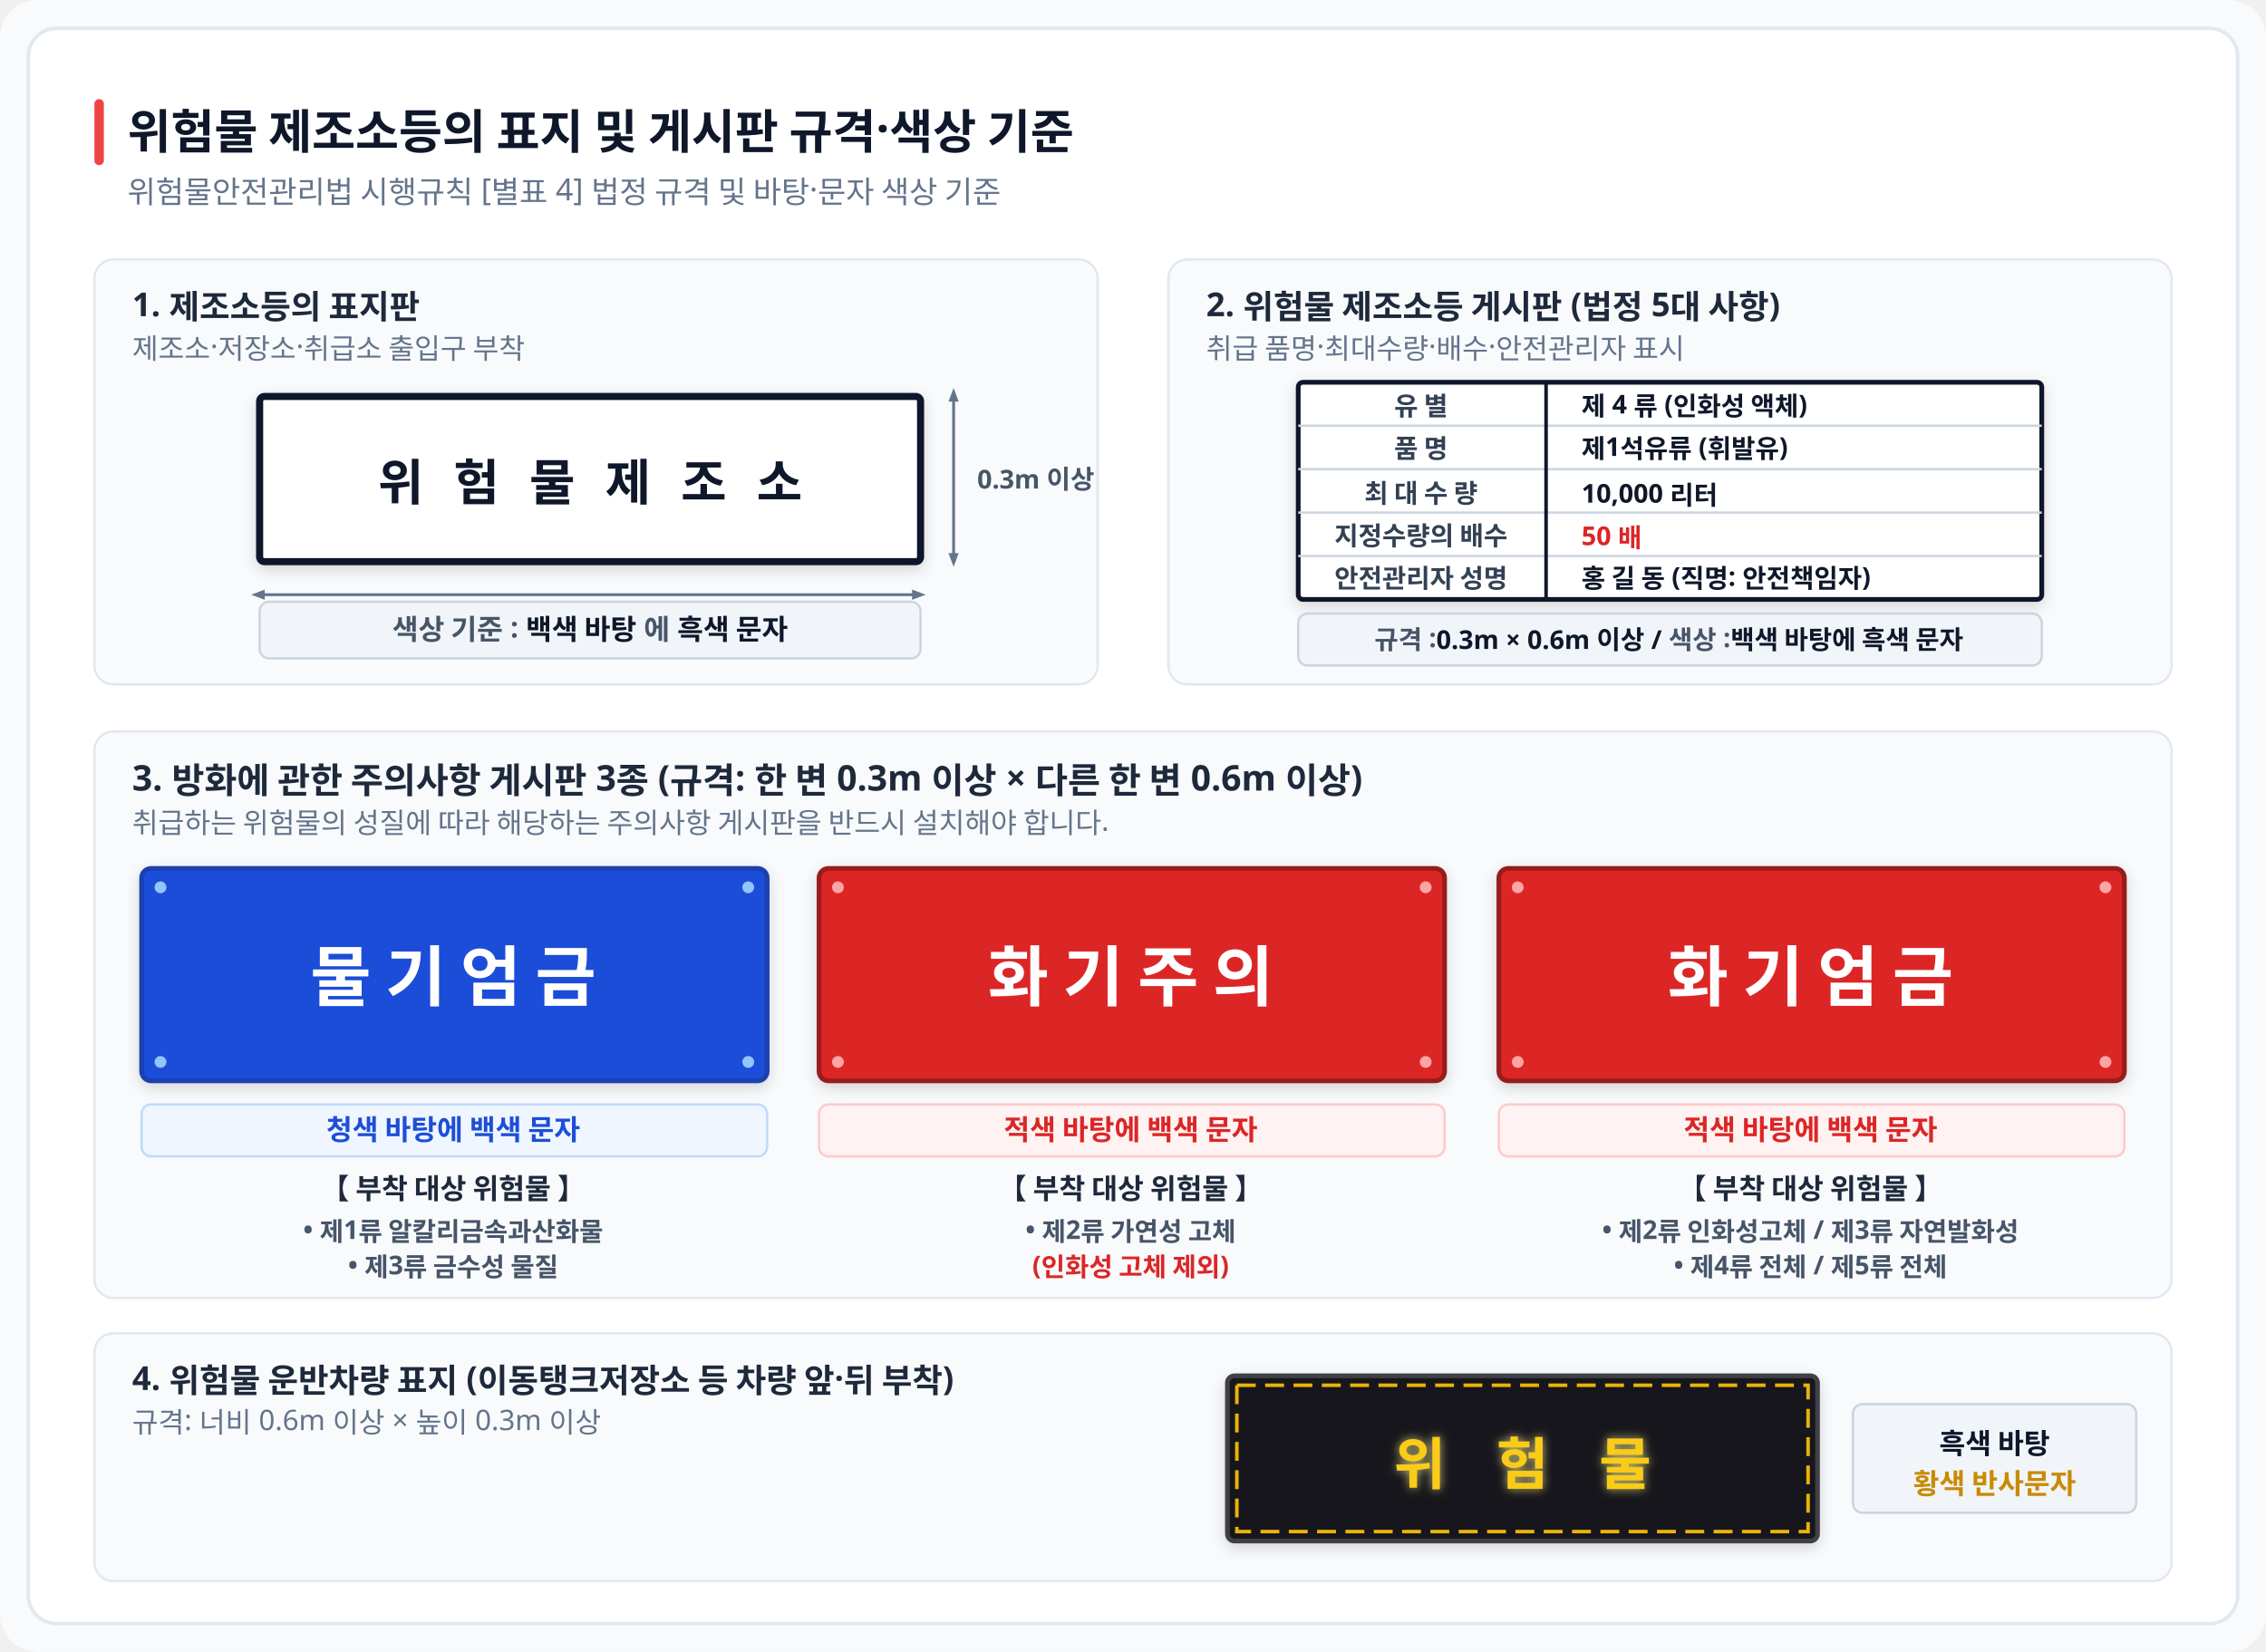
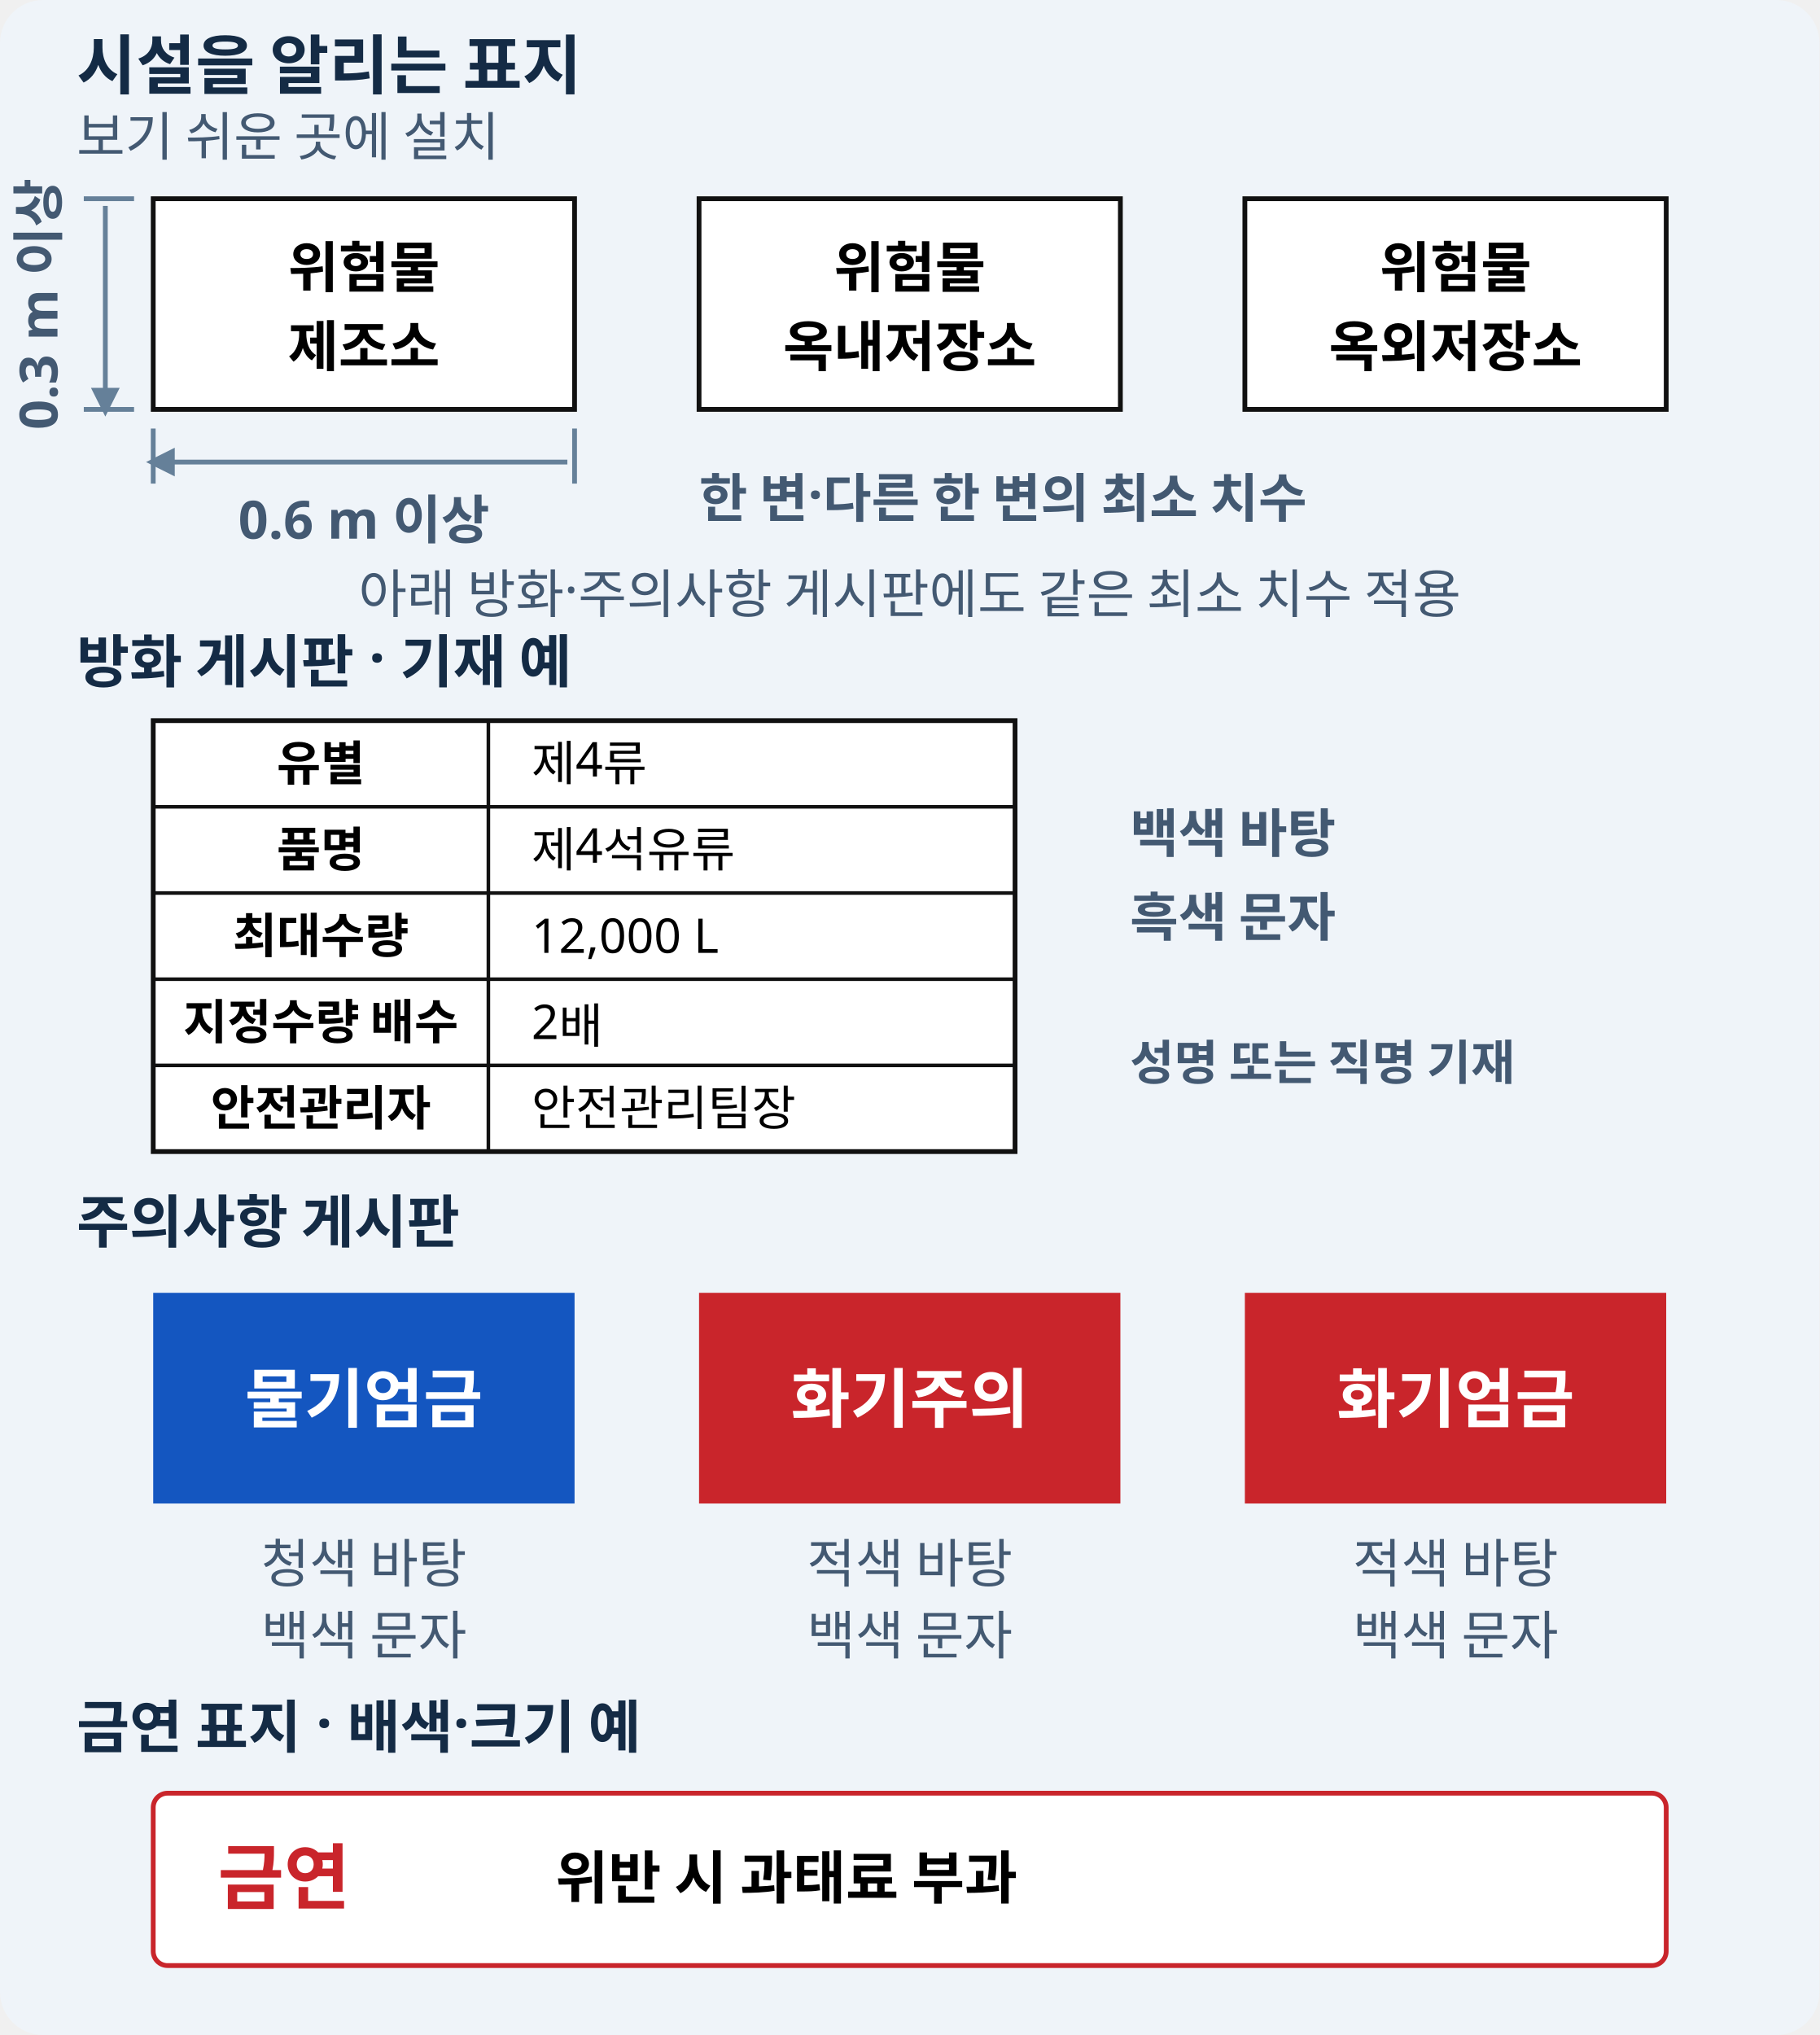
- <svg xmlns="http://www.w3.org/2000/svg" viewBox="0 0 960 700" width="100%" height="100%">
+ <svg xmlns="http://www.w3.org/2000/svg" width="760" height="850" viewBox="0 0 760 850" role="img" aria-labelledby="title desc">
  <defs>
-     <filter id="shadow" x="-4%" y="-4%" width="108%" height="108%" filterUnits="userSpaceOnUse">
-       <feDropShadow dx="0" dy="3" stdDeviation="4" flood-color="#0f172a" flood-opacity="0.08" />
-     </filter>
-     <filter id="plate-shadow" x="-5%" y="-5%" width="110%" height="110%" filterUnits="userSpaceOnUse">
-       <feDropShadow dx="0" dy="2" stdDeviation="3" flood-color="#000000" flood-opacity="0.15" />
-     </filter>
-     <marker id="arrow-dim" viewBox="0 0 10 10" refX="5" refY="5" markerWidth="6" markerHeight="6" orient="auto-start-reverse">
-       <path d="M 0 2 L 8 5 L 0 8 z" fill="#64748b" />
+     <marker id="dimension-arrow" viewBox="0 0 10 10" refX="5" refY="5" markerWidth="6" markerHeight="6" orient="auto-start-reverse">
+       <path d="M0 0 10 5 0 10Z" fill="#658099" />
    </marker>
-     <marker id="arrow-dim-rev" viewBox="0 0 10 10" refX="5" refY="5" markerWidth="6" markerHeight="6" orient="auto">
-       <path d="M 8 2 L 0 5 L 8 8 z" fill="#64748b" />
-     </marker>
-     <filter id="glow" x="-20%" y="-20%" width="140%" height="140%">
-       <feDropShadow dx="0" dy="0" stdDeviation="2" flood-color="#fef08a" flood-opacity="0.8" />
-     </filter>
  </defs>
-   <rect width="960" height="700" fill="#f8fafc" rx="16" />
-   <rect x="12" y="12" width="936" height="676" fill="#ffffff" rx="12" stroke="#e2e8f0" stroke-width="1.5" />
-   <g transform="translate(40, 42)">
-     <rect x="0" y="0" width="4" height="28" fill="#ef4444" rx="2" />
-     <text x="14" y="21" font-family="'Pretendard', sans-serif" font-size="20" font-weight="800" fill="#0f172a">위험물 제조소등의 표지 및 게시판 규격·색상 기준</text>
-     <text x="14" y="44" font-family="'Pretendard', sans-serif" font-size="13" font-weight="500" fill="#64748b">위험물안전관리법 시행규칙 [별표 4] 법정 규격 및 바탕·문자 색상 기준</text>
-   </g>
-   <g transform="translate(40, 110)">
-     <rect width="425" height="180" fill="#f8fafc" rx="8" stroke="#e2e8f0" stroke-width="1" />
-     <text x="16" y="24" font-family="'Pretendard', sans-serif" font-size="14" font-weight="700" fill="#1e293b">1. 제조소등의 표지판</text>
-     <text x="16" y="42" font-family="'Pretendard', sans-serif" font-size="12" font-weight="500" fill="#64748b">제조소·저장소·취급소 출입구 부착</text>
-     <g transform="translate(70, 58)">
-       <circle cx="8" cy="8" r="3" fill="#cbd5e1" stroke="#94a3b8" stroke-width="1" />
-       <circle cx="272" cy="8" r="3" fill="#cbd5e1" stroke="#94a3b8" stroke-width="1" />
-       <circle cx="8" cy="62" r="3" fill="#cbd5e1" stroke="#94a3b8" stroke-width="1" />
-       <circle cx="272" cy="62" r="3" fill="#cbd5e1" stroke="#94a3b8" stroke-width="1" />
-       <rect x="0" y="0" width="280" height="70" fill="#ffffff" stroke="#0f172a" stroke-width="3" rx="2" filter="url(#plate-shadow)" />
-       <text x="140" y="44" font-family="'Pretendard', sans-serif" font-size="21" font-weight="900" fill="#0f172a" text-anchor="middle" letter-spacing="4">위 험 물 제 조 소</text>
-       <line x1="0" y1="84" x2="280" y2="84" stroke="#64748b" stroke-width="1.2" marker-start="url(#arrow-dim-rev)" marker-end="url(#arrow-dim)" />
-       <text x="140" y="98" font-family="'Pretendard', sans-serif" font-size="11" font-weight="600" fill="#475569" text-anchor="middle">한 변 0.6m 이상</text>
-       <line x1="294" y1="0" x2="294" y2="70" stroke="#64748b" stroke-width="1.2" marker-start="url(#arrow-dim-rev)" marker-end="url(#arrow-dim)" />
-       <text x="304" y="39" font-family="'Pretendard', sans-serif" font-size="11" font-weight="600" fill="#475569" text-anchor="start">0.3m 이상</text>
+   <rect width="760" height="850" rx="18" fill="#eff4f9" />
+   <g font-family="system-ui, Malgun Gothic, sans-serif">
+     <text x="32" y="37" fill="#142b45" font-size="27" font-weight="800">시설을 알리는 표지</text>
+     <text x="32" y="65" fill="#435972" font-size="22">보기 쉬운 곳에 설치</text>
+     <g fill="#fff" stroke="#111" stroke-width="2">
+       <rect x="64" y="83" width="176" height="88" />
+       <rect x="292" y="83" width="176" height="88" />
+       <rect x="520" y="83" width="176" height="88" />
    </g>
-     <rect x="70" y="145" width="280" height="24" fill="#f1f5f9" rx="4" stroke="#cbd5e1" stroke-width="1" />
-     <text x="210" y="161" font-family="'Pretendard', sans-serif" font-size="12" font-weight="700" fill="#0f172a" text-anchor="middle">
-       <tspan fill="#475569">색상 기준 : </tspan>
-       <tspan fill="#0f172a" font-weight="800">백색 바탕</tspan>
-       <tspan fill="#475569"> 에 </tspan>
-       <tspan fill="#0f172a" font-weight="800">흑색 문자</tspan>
-     </text>
-   </g>
-   <g transform="translate(495, 110)">
-     <rect width="425" height="180" fill="#f8fafc" rx="8" stroke="#e2e8f0" stroke-width="1" />
-     <text x="16" y="24" font-family="'Pretendard', sans-serif" font-size="14" font-weight="700" fill="#1e293b">2. 위험물 제조소등 게시판 (법정 5대 사항)</text>
-     <text x="16" y="42" font-family="'Pretendard', sans-serif" font-size="12" font-weight="500" fill="#64748b">취급 품명·최대수량·배수·안전관리자 표시</text>
-     <g transform="translate(55, 52)">
-       <rect x="0" y="0" width="315" height="92" fill="#ffffff" stroke="#0f172a" stroke-width="2" rx="2" filter="url(#plate-shadow)" />
-       <line x1="0" y1="18.4" x2="315" y2="18.4" stroke="#cbd5e1" stroke-width="1" />
-       <line x1="0" y1="36.8" x2="315" y2="36.8" stroke="#cbd5e1" stroke-width="1" />
-       <line x1="0" y1="55.2" x2="315" y2="55.2" stroke="#cbd5e1" stroke-width="1" />
-       <line x1="0" y1="73.6" x2="315" y2="73.6" stroke="#cbd5e1" stroke-width="1" />
-       <line x1="105" y1="0" x2="105" y2="92" stroke="#0f172a" stroke-width="1.5" />
-       <text x="52" y="14" font-family="'Pretendard', sans-serif" font-size="11" font-weight="700" fill="#334155" text-anchor="middle">유 별</text>
-       <text x="120" y="14" font-family="'Pretendard', sans-serif" font-size="11" font-weight="800" fill="#0f172a">제 4 류 (인화성 액체)</text>
-       <text x="52" y="32" font-family="'Pretendard', sans-serif" font-size="11" font-weight="700" fill="#334155" text-anchor="middle">품 명</text>
-       <text x="120" y="32" font-family="'Pretendard', sans-serif" font-size="11" font-weight="800" fill="#0f172a">제1석유류 (휘발유)</text>
-       <text x="52" y="51" font-family="'Pretendard', sans-serif" font-size="11" font-weight="700" fill="#334155" text-anchor="middle">최 대 수 량</text>
-       <text x="120" y="51" font-family="'Pretendard', sans-serif" font-size="11" font-weight="800" fill="#0f172a">10,000 리터</text>
-       <text x="52" y="69" font-family="'Pretendard', sans-serif" font-size="11" font-weight="700" fill="#334155" text-anchor="middle">지정수량의 배수</text>
-       <text x="120" y="69" font-family="'Pretendard', sans-serif" font-size="11" font-weight="800" fill="#dc2626">50 배</text>
-       <text x="52" y="87" font-family="'Pretendard', sans-serif" font-size="11" font-weight="700" fill="#334155" text-anchor="middle">안전관리자 성명</text>
-       <text x="120" y="87" font-family="'Pretendard', sans-serif" font-size="11" font-weight="800" fill="#0f172a">홍 길 동 (직명: 안전책임자)</text>
+     <g fill="#000" text-anchor="middle" font-size="23" font-weight="800">
+       <text x="152" y="120">위험물</text>
+       <text x="152" y="153">제조소</text>
+       <text x="380" y="120">위험물</text>
+       <text x="380" y="153">옥내저장소</text>
+       <text x="608" y="120">위험물</text>
+       <text x="608" y="153">옥외저장소</text>
    </g>
-     <rect x="55" y="150" width="315" height="22" fill="#f1f5f9" rx="4" stroke="#cbd5e1" stroke-width="1" />
-     <text x="212" y="165" font-family="'Pretendard', sans-serif" font-size="11" font-weight="700" fill="#0f172a" text-anchor="middle">
-       <tspan fill="#475569">규격 : </tspan>0.3m × 0.6m 이상 / <tspan fill="#475569">색상 : </tspan>백색 바탕에 흑색 문자
-     </text>
-   </g>
-   <g transform="translate(40, 310)">
-     <rect width="880" height="240" fill="#f8fafc" rx="8" stroke="#e2e8f0" stroke-width="1" />
-     <text x="16" y="25" font-family="'Pretendard', sans-serif" font-size="15" font-weight="800" fill="#1e293b">3. 방화에 관한 주의사항 게시판 3종 (규격: 한 변 0.3m 이상 × 다른 한 변 0.6m 이상)</text>
-     <text x="16" y="43" font-family="'Pretendard', sans-serif" font-size="12" font-weight="500" fill="#64748b">취급하는 위험물의 성질에 따라 해당하는 주의사항 게시판을 반드시 설치해야 합니다.</text>
-     <g transform="translate(20, 58)">
-       <rect width="265" height="90" fill="#1d4ed8" stroke="#1e40af" stroke-width="2" rx="4" filter="url(#plate-shadow)" />
-       <circle cx="8" cy="8" r="2.5" fill="#93c5fd" />
-       <circle cx="257" cy="8" r="2.5" fill="#93c5fd" />
-       <circle cx="8" cy="82" r="2.5" fill="#93c5fd" />
-       <circle cx="257" cy="82" r="2.5" fill="#93c5fd" />
-       <text x="132" y="56" font-family="'Pretendard', sans-serif" font-size="28" font-weight="900" fill="#ffffff" text-anchor="middle" letter-spacing="6">물기엄금</text>
-       <rect x="0" y="100" width="265" height="22" fill="#eff6ff" rx="4" stroke="#bfdbfe" stroke-width="1" />
-       <text x="132" y="115" font-family="'Pretendard', sans-serif" font-size="12" font-weight="800" fill="#1d4ed8" text-anchor="middle">청색 바탕에 백색 문자</text>
-       <text x="132" y="140" font-family="'Pretendard', sans-serif" font-size="12" font-weight="700" fill="#1e293b" text-anchor="middle">【 부착 대상 위험물 】</text>
-       <text x="132" y="157" font-family="'Pretendard', sans-serif" font-size="11" font-weight="600" fill="#475569" text-anchor="middle">• 제1류 알칼리금속과산화물</text>
-       <text x="132" y="172" font-family="'Pretendard', sans-serif" font-size="11" font-weight="600" fill="#475569" text-anchor="middle">• 제3류 금수성 물질</text>
+     <g fill="none" stroke="#658099" stroke-width="2">
+       <path d="M64 179v23m176-23v23M56 83H35m21 88H35" />
+       <path d="M67 193h170M44 86v82" marker-start="url(#dimension-arrow)" marker-end="url(#dimension-arrow)" />
    </g>
-     <g transform="translate(307, 58)">
-       <rect width="265" height="90" fill="#dc2626" stroke="#991b1b" stroke-width="2" rx="4" filter="url(#plate-shadow)" />
-       <circle cx="8" cy="8" r="2.5" fill="#fca5a5" />
-       <circle cx="257" cy="8" r="2.5" fill="#fca5a5" />
-       <circle cx="8" cy="82" r="2.5" fill="#fca5a5" />
-       <circle cx="257" cy="82" r="2.5" fill="#fca5a5" />
-       <text x="132" y="56" font-family="'Pretendard', sans-serif" font-size="28" font-weight="900" fill="#ffffff" text-anchor="middle" letter-spacing="6">화기주의</text>
-       <rect x="0" y="100" width="265" height="22" fill="#fef2f2" rx="4" stroke="#fecaca" stroke-width="1" />
-       <text x="132" y="115" font-family="'Pretendard', sans-serif" font-size="12" font-weight="800" fill="#dc2626" text-anchor="middle">적색 바탕에 백색 문자</text>
-       <text x="132" y="140" font-family="'Pretendard', sans-serif" font-size="12" font-weight="700" fill="#1e293b" text-anchor="middle">【 부착 대상 위험물 】</text>
-       <text x="132" y="157" font-family="'Pretendard', sans-serif" font-size="11" font-weight="600" fill="#475569" text-anchor="middle">• 제2류 가연성 고체</text>
-       <text x="132" y="172" font-family="'Pretendard', sans-serif" font-size="11" font-weight="600" fill="#dc2626" text-anchor="middle">(인화성 고체 제외)</text>
+     <g fill="#435972" font-size="22" font-weight="700">
+       <text x="152" y="225" text-anchor="middle">0.6 m 이상</text>
+       <text transform="translate(24 127) rotate(-90)" text-anchor="middle">0.3 m 이상</text>
+       <text x="292" y="216">한 변·다른 한 변의 최소 치수</text>
    </g>
-     <g transform="translate(595, 58)">
-       <rect width="265" height="90" fill="#dc2626" stroke="#991b1b" stroke-width="2" rx="4" filter="url(#plate-shadow)" />
-       <circle cx="8" cy="8" r="2.5" fill="#fca5a5" />
-       <circle cx="257" cy="8" r="2.5" fill="#fca5a5" />
-       <circle cx="8" cy="82" r="2.5" fill="#fca5a5" />
-       <circle cx="257" cy="82" r="2.5" fill="#fca5a5" />
-       <text x="132" y="56" font-family="'Pretendard', sans-serif" font-size="28" font-weight="900" fill="#ffffff" text-anchor="middle" letter-spacing="6">화기엄금</text>
-       <rect x="0" y="100" width="265" height="22" fill="#fef2f2" rx="4" stroke="#fecaca" stroke-width="1" />
-       <text x="132" y="115" font-family="'Pretendard', sans-serif" font-size="12" font-weight="800" fill="#dc2626" text-anchor="middle">적색 바탕에 백색 문자</text>
-       <text x="132" y="140" font-family="'Pretendard', sans-serif" font-size="12" font-weight="700" fill="#1e293b" text-anchor="middle">【 부착 대상 위험물 】</text>
-       <text x="132" y="157" font-family="'Pretendard', sans-serif" font-size="11" font-weight="600" fill="#475569" text-anchor="middle">• 제2류 인화성고체 / 제3류 자연발화성</text>
-       <text x="132" y="172" font-family="'Pretendard', sans-serif" font-size="11" font-weight="600" fill="#475569" text-anchor="middle">• 제4류 전체 / 제5류 전체</text>
+     <text x="380" y="256" text-anchor="middle" fill="#435972" font-size="22">아래 방화·주의사항 게시판에도 같은 최소 치수 적용</text>
+     <text x="32" y="285" fill="#142b45" font-size="24" font-weight="800">방화 게시판 · 기재 예</text>
+     <rect x="64" y="301" width="360" height="180" fill="#fff" stroke="#111" stroke-width="2" />
+     <path d="M204 301v180M64 337h360M64 373h360M64 409h360M64 445h360" fill="none" stroke="#111" stroke-width="1.5" />
+     <g fill="#000" font-size="20">
+       <g text-anchor="middle" font-weight="700">
+         <text x="134" y="326">유별</text>
+         <text x="134" y="362">품명</text>
+         <text x="134" y="398">최대수량</text>
+         <text x="134" y="434">지정수량 배수</text>
+         <text x="134" y="470">안전관리자</text>
+       </g>
+       <text x="222" y="326">제4류</text>
+       <text x="222" y="362">제4석유류</text>
+       <text x="222" y="398">12,000 L</text>
+       <text x="222" y="434">2배</text>
+       <text x="222" y="470">안전관리팀장</text>
    </g>
-   </g>
-   <g transform="translate(40, 565)">
-     <rect width="880" height="105" fill="#f8fafc" rx="8" stroke="#e2e8f0" stroke-width="1" />
-     <text x="16" y="24" font-family="'Pretendard', sans-serif" font-size="14" font-weight="700" fill="#1e293b">4. 위험물 운반차량 표지 (이동탱크저장소 등 차량 앞·뒤 부착)</text>
-     <text x="16" y="42" font-family="'Pretendard', sans-serif" font-size="12" font-weight="500" fill="#64748b">규격: 너비 0.6m 이상 × 높이 0.3m 이상</text>
-     <g transform="translate(480, 18)">
-       <rect width="250" height="70" fill="#18181b" stroke="#3f3f46" stroke-width="2" rx="3" filter="url(#plate-shadow)" />
-       <rect x="4" y="4" width="242" height="62" fill="none" stroke="#eab308" stroke-width="1.5" stroke-dasharray="8,4" />
-       <text x="125" y="46" font-family="'Pretendard', sans-serif" font-size="24" font-weight="900" fill="#facc15" text-anchor="middle" letter-spacing="8" filter="url(#glow)">위 험 물</text>
+     <g fill="#435972" font-size="22" font-weight="700">
+       <text x="472" y="356">백색 바탕</text>
+       <text x="472" y="391">흑색 문자</text>
+       <text x="472" y="451" font-size="20">성명 또는 직명 기재</text>
    </g>
-     <g transform="translate(745, 30)">
-       <rect width="120" height="46" fill="#f1f5f9" rx="4" stroke="#cbd5e1" stroke-width="1" />
-       <text x="60" y="21" font-family="'Pretendard', sans-serif" font-size="12" font-weight="800" fill="#0f172a" text-anchor="middle">흑색 바탕</text>
-       <text x="60" y="38" font-family="'Pretendard', sans-serif" font-size="12" font-weight="800" fill="#ca8a04" text-anchor="middle">황색 반사문자</text>
+     <text x="32" y="519" fill="#142b45" font-size="24" font-weight="800">주의사항 게시판</text>
+     <rect x="64" y="540" width="176" height="88" fill="#1456c0" />
+     <rect x="292" y="540" width="176" height="88" fill="#c9252b" />
+     <rect x="520" y="540" width="176" height="88" fill="#c9252b" />
+     <g fill="#fff" text-anchor="middle" font-size="27" font-weight="800">
+       <text x="152" y="594">물기엄금</text>
+       <text x="380" y="594">화기주의</text>
+       <text x="608" y="594">화기엄금</text>
    </g>
+     <g fill="#435972" text-anchor="middle" font-size="22">
+       <text x="152" y="661">청색 바탕</text>
+       <text x="152" y="691">백색 문자</text>
+       <text x="380" y="661">적색 바탕</text>
+       <text x="380" y="691">백색 문자</text>
+       <text x="608" y="661">적색 바탕</text>
+       <text x="608" y="691">백색 문자</text>
+     </g>
+     <text x="32" y="730" fill="#142b45" font-size="24" font-weight="800">금연 표지 · 배색·크기 예</text>
+     <rect x="64" y="749" width="632" height="72" rx="6" fill="#fff" stroke="#c9252b" stroke-width="2" />
+     <text x="91" y="795" fill="#c9252b" font-size="30" font-weight="800">금연</text>
+     <text x="232" y="793" fill="#000" font-size="24" font-weight="700">위반 시 과태료 부과</text>
  </g>
</svg>
